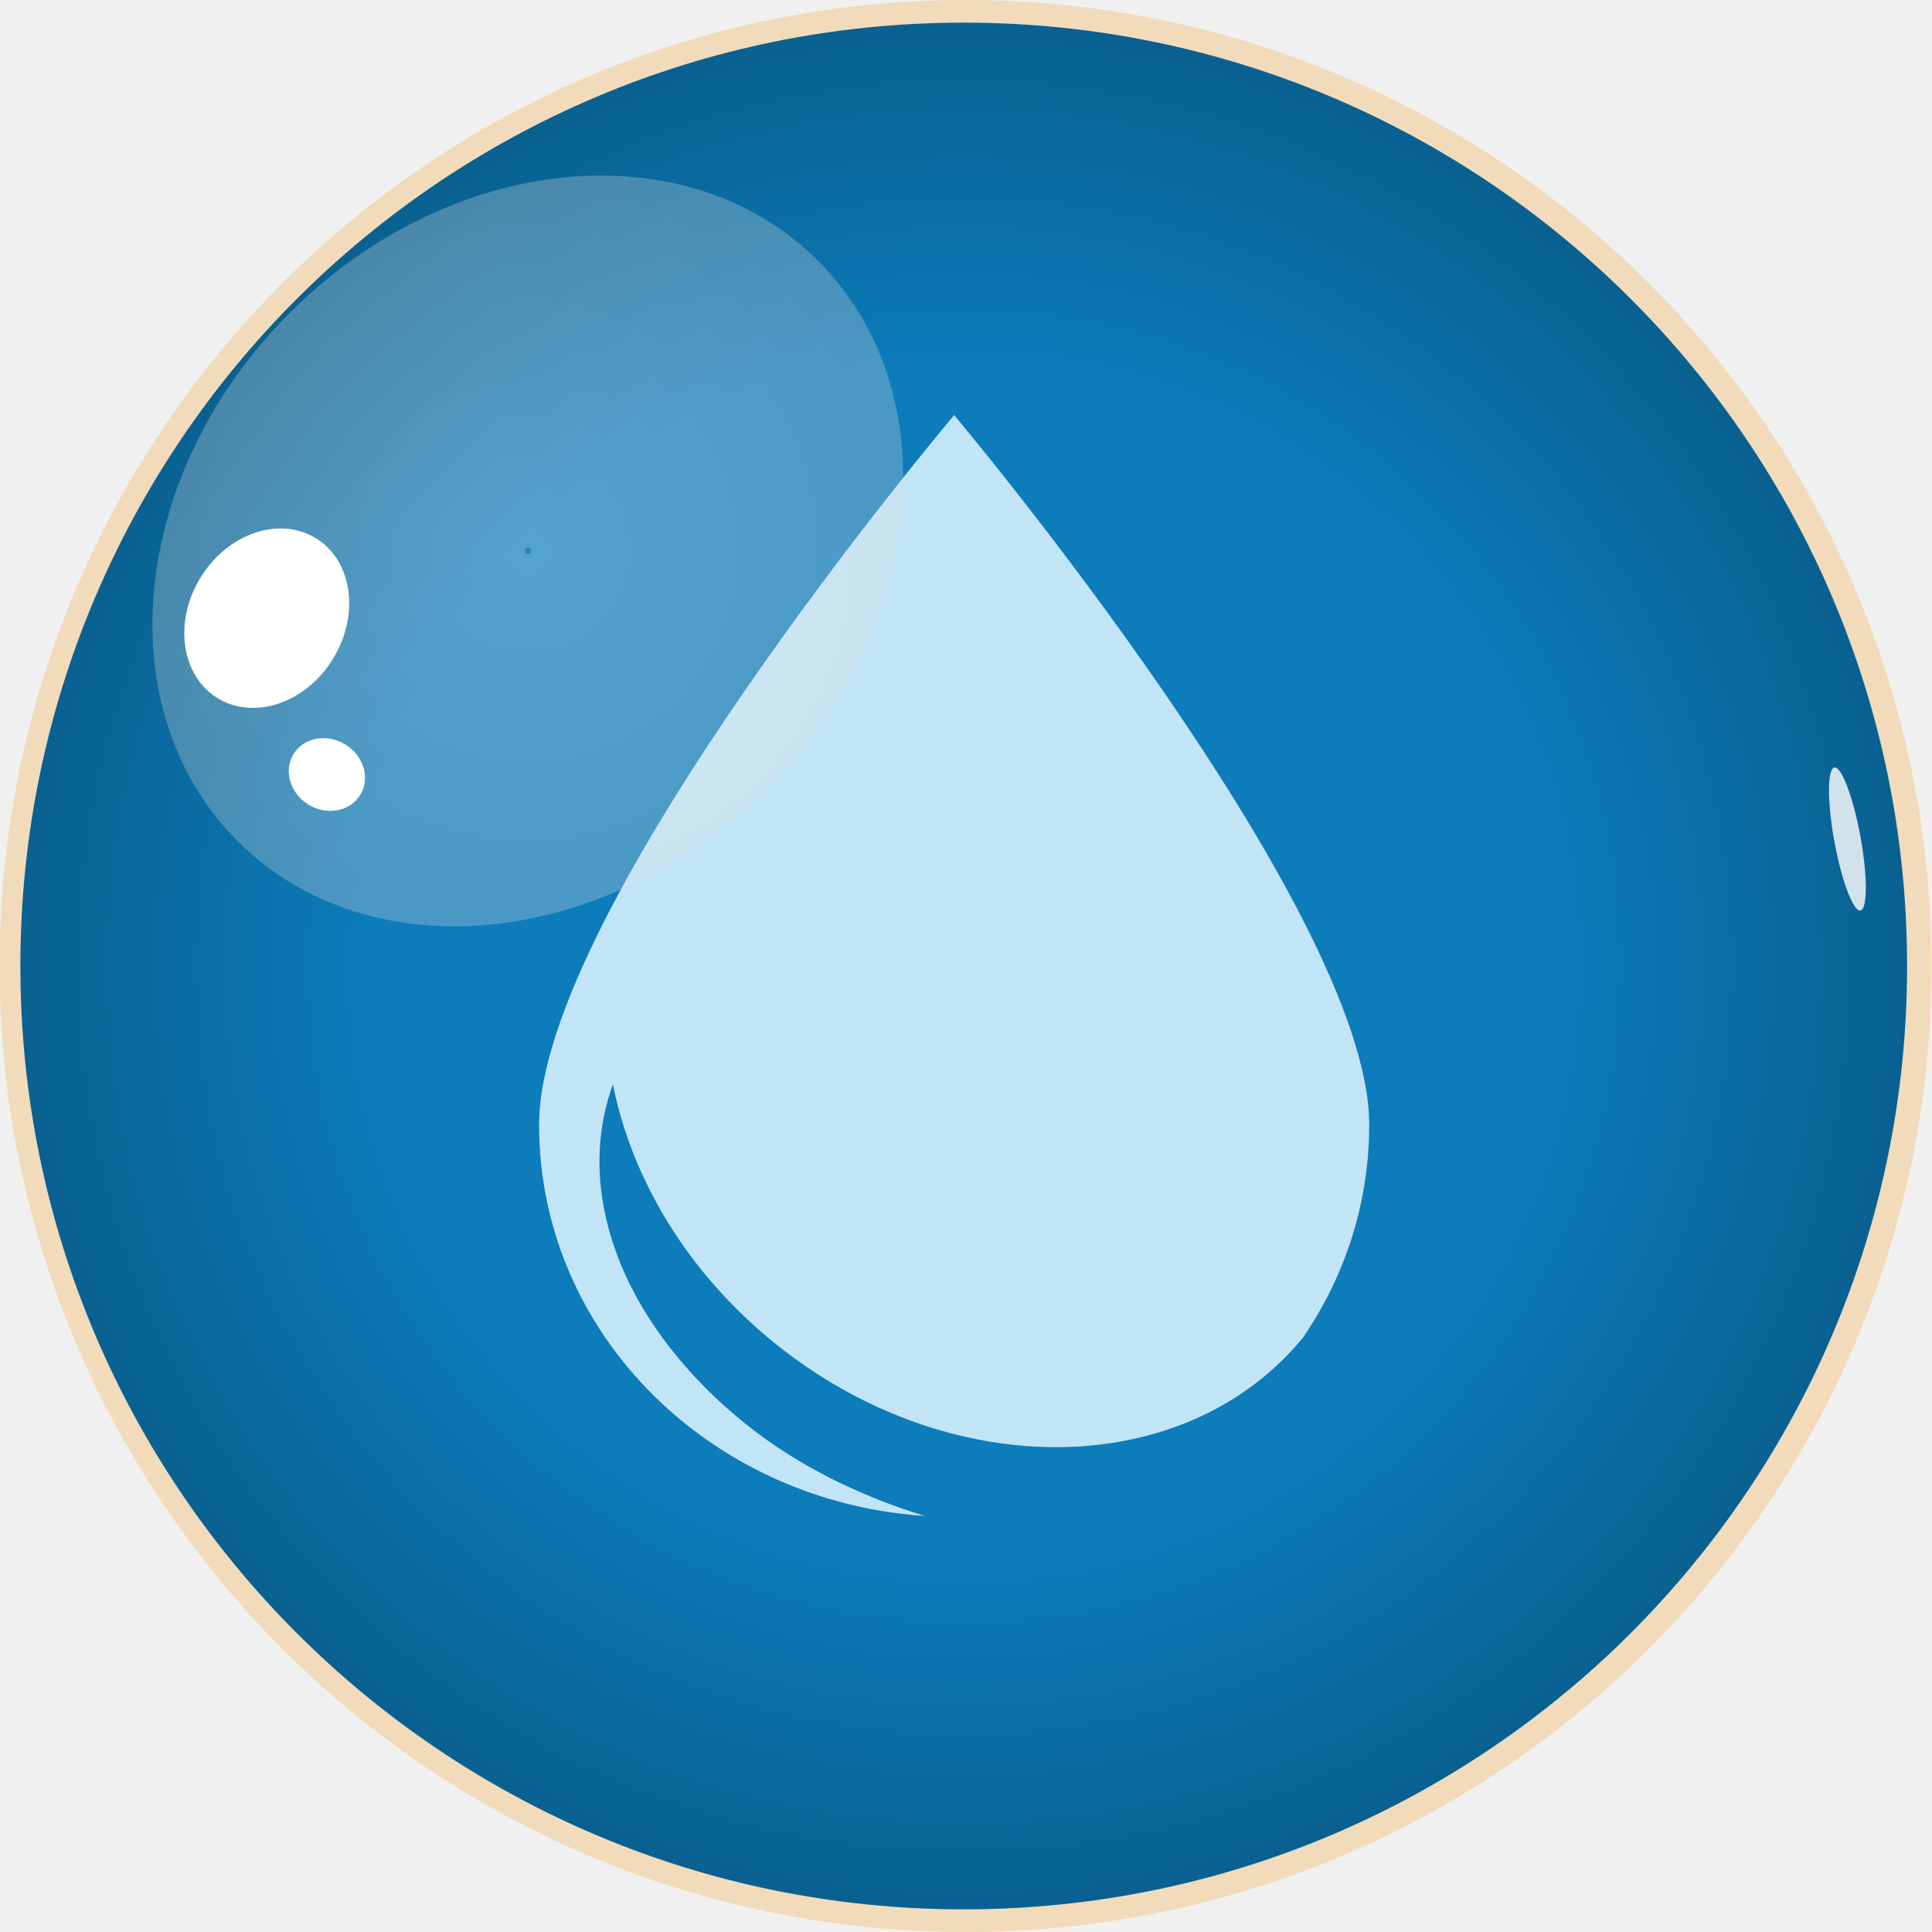
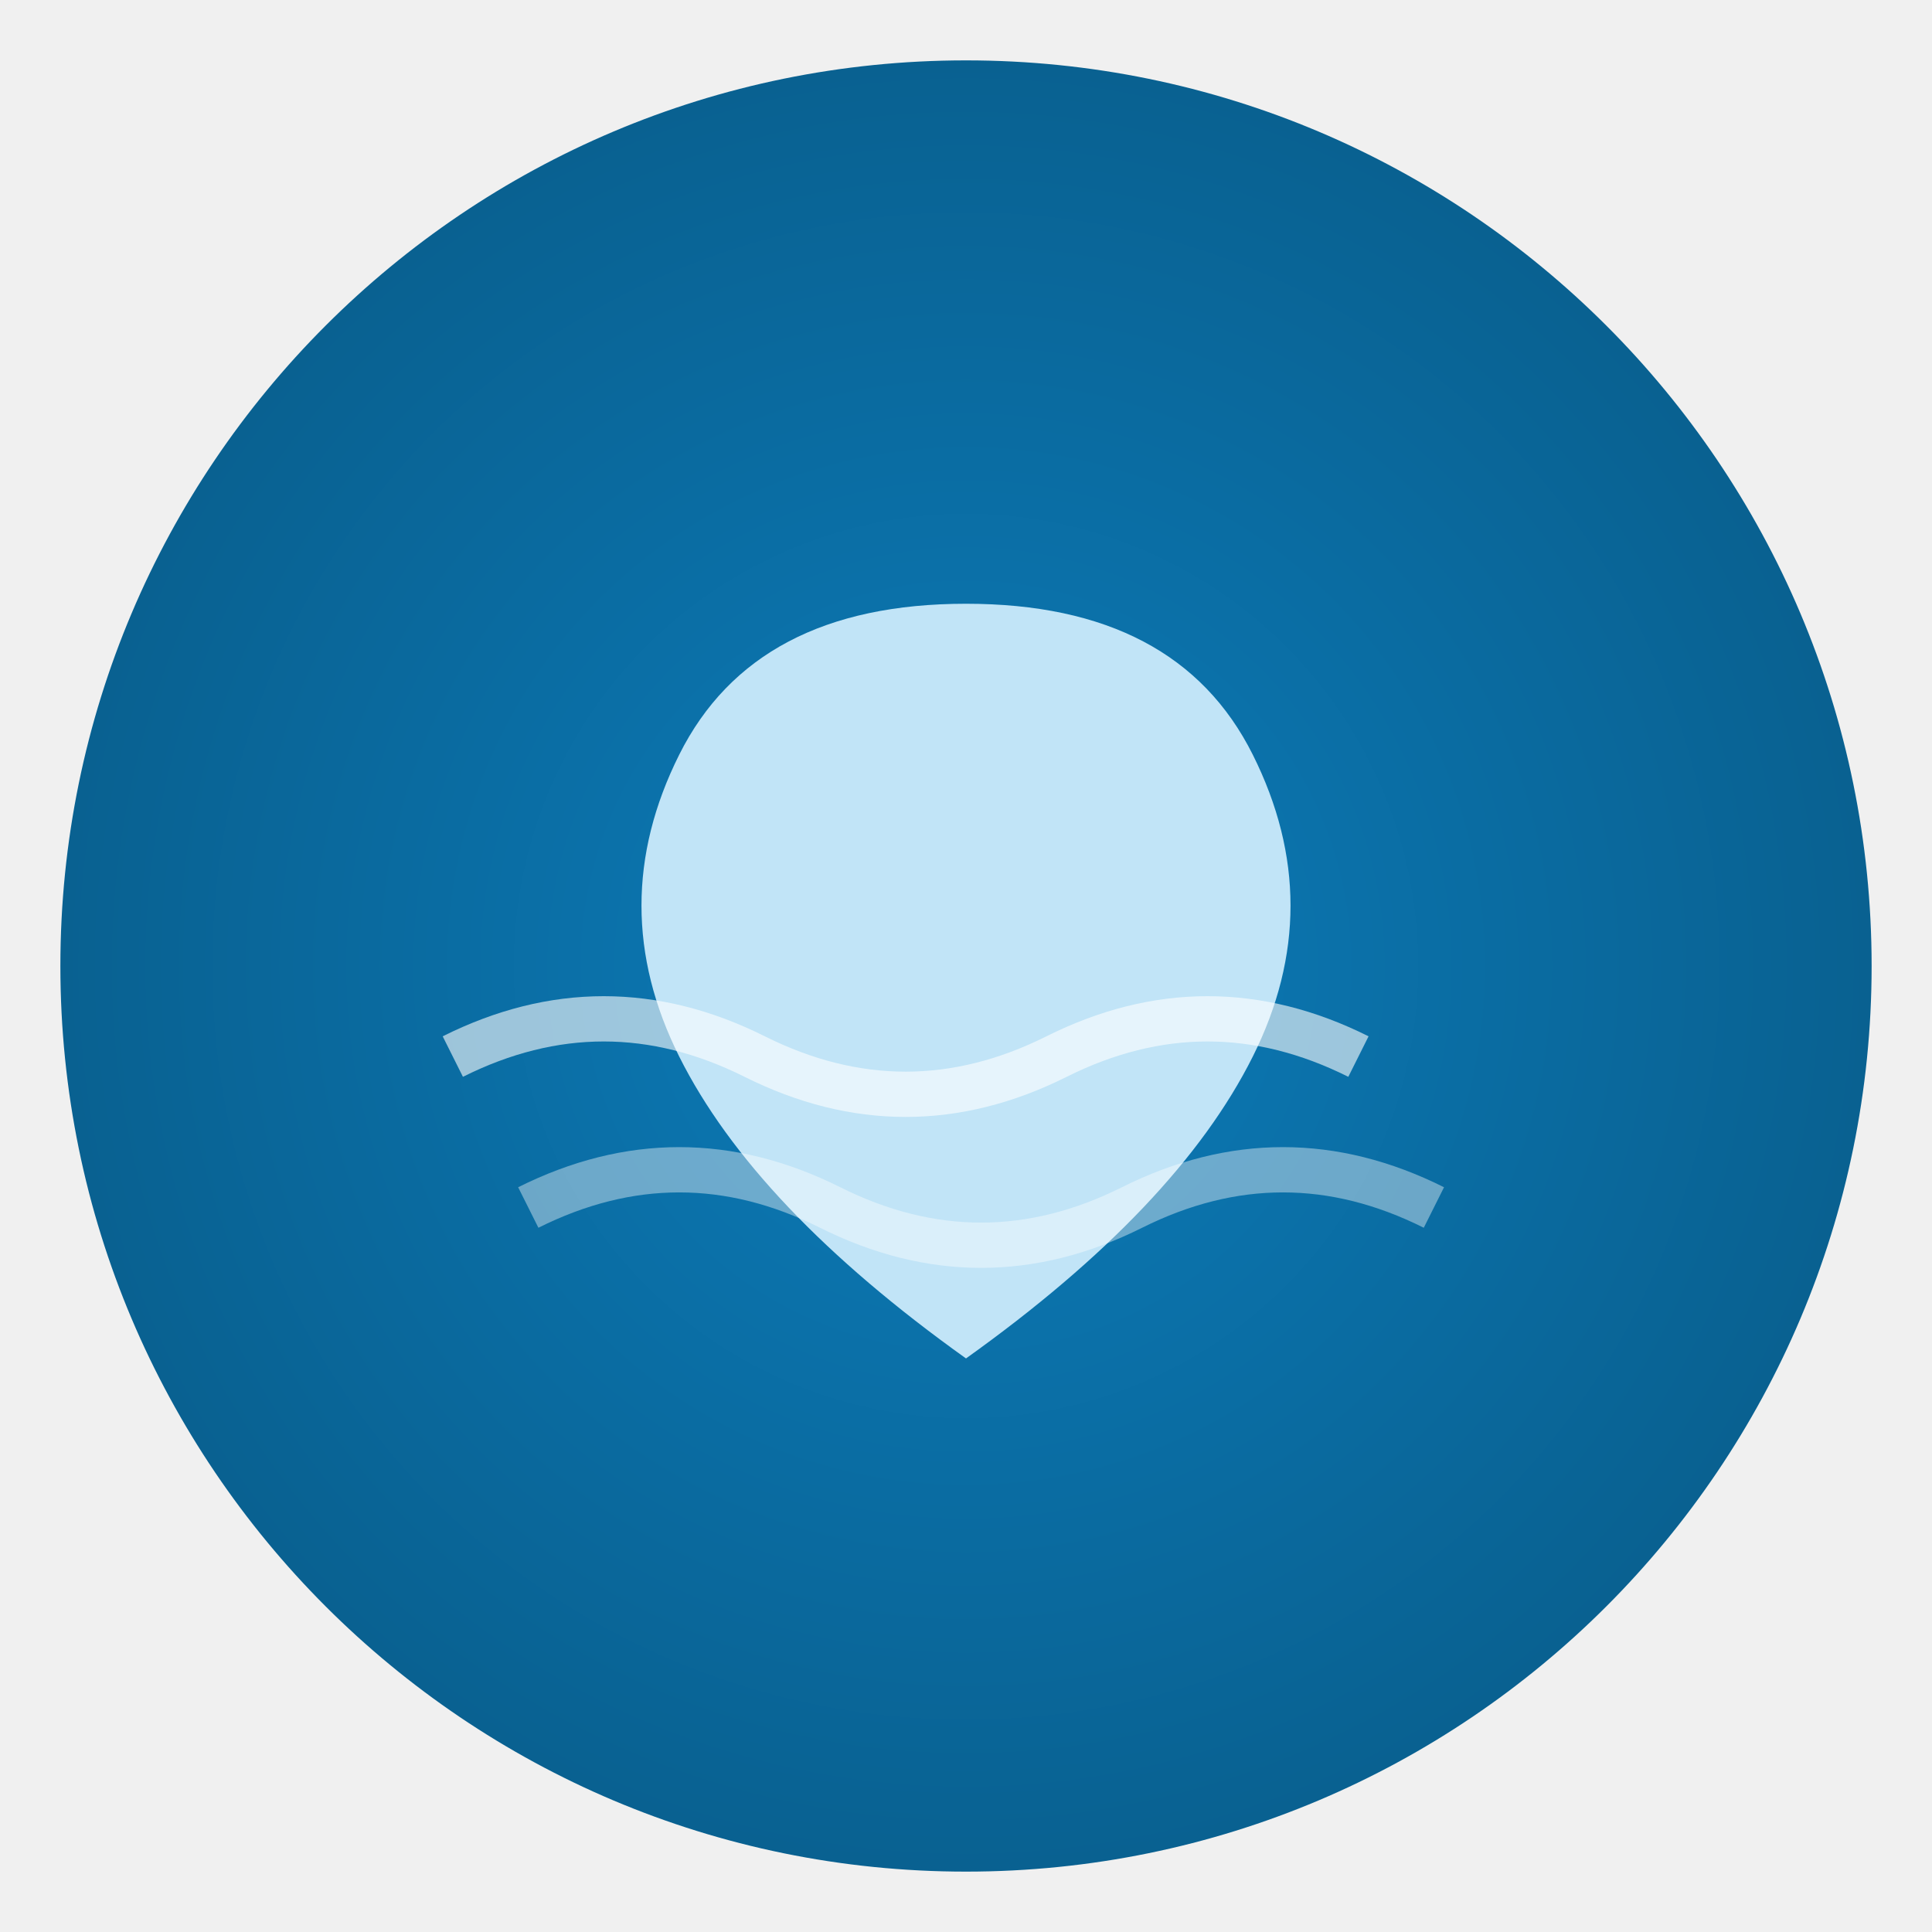
- <svg xmlns="http://www.w3.org/2000/svg" id="vector" width="128" height="128" viewBox="0 0 512 512">
+ <svg xmlns="http://www.w3.org/2000/svg" width="128" height="128" viewBox="0 0 128 128">
  <defs>
-     <radialGradient gradientUnits="userSpaceOnUse" cx="256.12" cy="-256" r="250" id="gradient_0">
-       <stop stop-color="#F03639" offset="0" />
-       <stop stop-color="#F03639" offset="0.634" />
-       <stop stop-color="#C92D39" offset="0.891" />
-     </radialGradient>
-     <radialGradient gradientUnits="userSpaceOnUse" cx="256.35" cy="768" r="250" id="gradient_1">
-       <stop stop-color="#3A7F0D" offset="0" />
-       <stop stop-color="#3A7F0D" offset="0.63" />
-       <stop stop-color="#30690A" offset="1" />
-     </radialGradient>
-     <radialGradient gradientUnits="userSpaceOnUse" cx="139.89" cy="662.009" r="108.77" id="gradient_2">
-       <stop stop-color="#FFFFFF" stop-opacity="0.098" offset="0.008" />
-       <stop stop-color="#FFFFFF" stop-opacity="0.298" offset="0.008" />
-       <stop stop-color="#DBDBDB" stop-opacity="0.298" offset="1" />
-     </radialGradient>
-     <radialGradient gradientUnits="userSpaceOnUse" cx="255.41" cy="256" r="250" id="gradient_3">
-       <stop stop-color="#0C7CBA" offset="0" />
-       <stop stop-color="#0C7CBA" offset="0.63" />
-       <stop stop-color="#096191" offset="1" />
-     </radialGradient>
-     <radialGradient gradientUnits="userSpaceOnUse" cx="139.89" cy="146.009" r="108.77" id="gradient_4">
-       <stop stop-color="#FFFFFF" stop-opacity="0.098" offset="0.008" />
-       <stop stop-color="#FFFFFF" stop-opacity="0.298" offset="0.008" />
-       <stop stop-color="#DBDBDB" stop-opacity="0.298" offset="1" />
+     <radialGradient id="waterGrad" cx="50%" cy="50%" r="50%">
+       <stop offset="0%" stop-color="#0C7CBA" />
+       <stop offset="100%" stop-color="#096191" />
    </radialGradient>
  </defs>
-   <path fill="#f2dbbb" d="M512.12,-256c0,141.38 -114.62,256 -256,256 -141.4,0 -256,-114.62 -256,-256s114.6,-256 256,-256c141.38,0 256,114.62 256,256z" stroke="#000" stroke-opacity="0" stroke-width="2" id="path_0" />
-   <path fill="url(#gradient_0)" d="M506.12,-256c0,138.07 -111.93,250 -250,250s-250,-111.93 -250,-250 111.93,-250 250,-250 250,111.93 250,250z" stroke="#000" stroke-opacity="0" stroke-width="2" id="path_1" />
-   <path fill="#f2dbbb" d="M512.12,768c0,141.38 -114.62,256 -256,256 -141.4,0 -256,-114.62 -256,-256s114.6,-256 256,-256c141.38,0 256,114.62 256,256z" stroke="#000" stroke-opacity="0" stroke-width="2" id="path_2" />
-   <path fill="url(#gradient_1)" d="M506.35,768c0,138.07 -111.92,250 -250,250 -138.07,0 -250,-111.93 -250,-250s111.93,-250 250,-250c138.08,0 250,111.93 250,250z" stroke="#000" stroke-opacity="0" stroke-width="2" id="path_3" />
-   <path fill="url(#gradient_2)" d="M202.992,725.097c-42.483,42.483 -105.168,48.67 -140.014,13.824 -34.86,-34.86 -28.666,-97.538 13.81,-140.014 42.469,-42.469 105.154,-48.656 140,-13.81 34.839,34.839 28.652,97.524 -13.824,140z" stroke="#000" stroke-opacity="0" stroke-width="2" id="path_4" />
-   <path fill="#f2dbbb" d="M511.88,256c0,141.38 -114.6,256 -256,256 -141.38,0 -256,-114.62 -256,-256S114.5,0 255.88,0c141.4,0 256,114.62 256,256z" stroke="#000" stroke-opacity="0" stroke-width="2" id="path_5" />
-   <path fill="url(#gradient_3)" d="M505.4,256c0,138.07 -111.92,250 -250,250 -138.06,0 -250,-111.93 -250,-250S117.35,6 255.4,6c138.08,0 250,111.93 250,250z" stroke="#000" stroke-opacity="0" stroke-width="2" id="path_6" />
-   <path fill="#fff" d="M493.04,221.72c1.9,10.46 1.9,19.22 0,19.57 -1.9,0.34 -5,-7.86 -6.92,-18.32 -1.9,-10.46 -1.9,-19.22 0,-19.57 1.9,-0.34 5,7.86 6.92,18.32z" fill-opacity="0.81" stroke="#000" stroke-opacity="0" stroke-width="2" id="path_7" />
-   <path fill="#c1e4f7" d="M362.86,298.05c0,57.8 -49.5,103.95 -110,103.95s-110,-46.14 -110,-103.95c0,-57.82 110,-188.05 110,-188.05s110,130.82 110,188.05z" stroke="#000" stroke-opacity="0" stroke-width=".29" id="path_8" />
-   <path fill="#0c7cba" d="M365.9,361.54c-15.06,41.2 -72.8,57.97 -128.97,37.44 -56.18,-20.53 -89.5,-70.57 -74.45,-111.77l30.5,11.16c-10.53,28.84 12.8,63.87 52.12,78.24 39.32,14.37 79.74,2.64 90.28,-26.2z" id="path_9" />
-   <path fill="#0c7cba" d="M365.9,361.54c-15.06,41.2 -72.8,57.97 -128.97,37.44 -22.47,-8.2 -39.94,-19.77 -54.58,-36.1l24.55,-11.55c10.25,11.43 22.48,19.52 38.2,25.27 39.32,14.37 79.74,2.64 90.28,-26.2z" id="path_10" />
-   <path fill="#c1e4f7" d="M345.63,354.08c-31.17,38.52 -94,39.34 -140.37,1.83 -46.35,-37.5 -58.65,-99.14 -27.48,-137.66z" stroke="#000" stroke-opacity="0" stroke-width="2" id="path_11" />
-   <path fill="url(#gradient_4)" d="M202.992,209.097c-42.483,42.483 -105.168,48.67 -140.014,13.824 -34.86,-34.86 -28.666,-97.538 13.81,-140.014 42.469,-42.469 105.154,-48.656 140,-13.81 34.839,34.839 28.652,97.524 -13.824,140z" stroke="#000" stroke-opacity="0" stroke-width="2" id="path_12" />
-   <path fill="#fff" d="M88.23,174.62c-7.2,11.7 -20.88,16.35 -30.57,10.4 -9.7,-5.97 -11.7,-20.3 -4.5,-31.98 7.18,-11.7 20.87,-16.35 30.56,-10.4 9.7,5.97 11.7,20.28 4.5,31.98zM95.44,210.68c-2.7,4.4 -8.85,5.54 -13.73,2.53 -4.86,-3 -6.62,-8.98 -3.92,-13.38s8.85,-5.53 13.73,-2.53c4.9,3 6.65,9 3.94,13.38z" stroke="#000" stroke-opacity="0" stroke-width="2" id="path_13" />
+   <circle cx="64" cy="64" r="60" fill="url(#waterGrad)" />
+   <path d="M 64 40 Q 50 40 45 50 Q 40 60 45 70 Q 50 80 64 90 Q 78 80 83 70 Q 88 60 83 50 Q 78 40 64 40 Z" fill="#C1E4F7" />
+   <path d="M 30 70 Q 40 65 50 70 T 70 70 T 90 70" stroke="#FFFFFF" stroke-width="3" fill="none" opacity="0.6" />
+   <path d="M 35 80 Q 45 75 55 80 T 75 80 T 95 80" stroke="#FFFFFF" stroke-width="3" fill="none" opacity="0.4" />
</svg>
